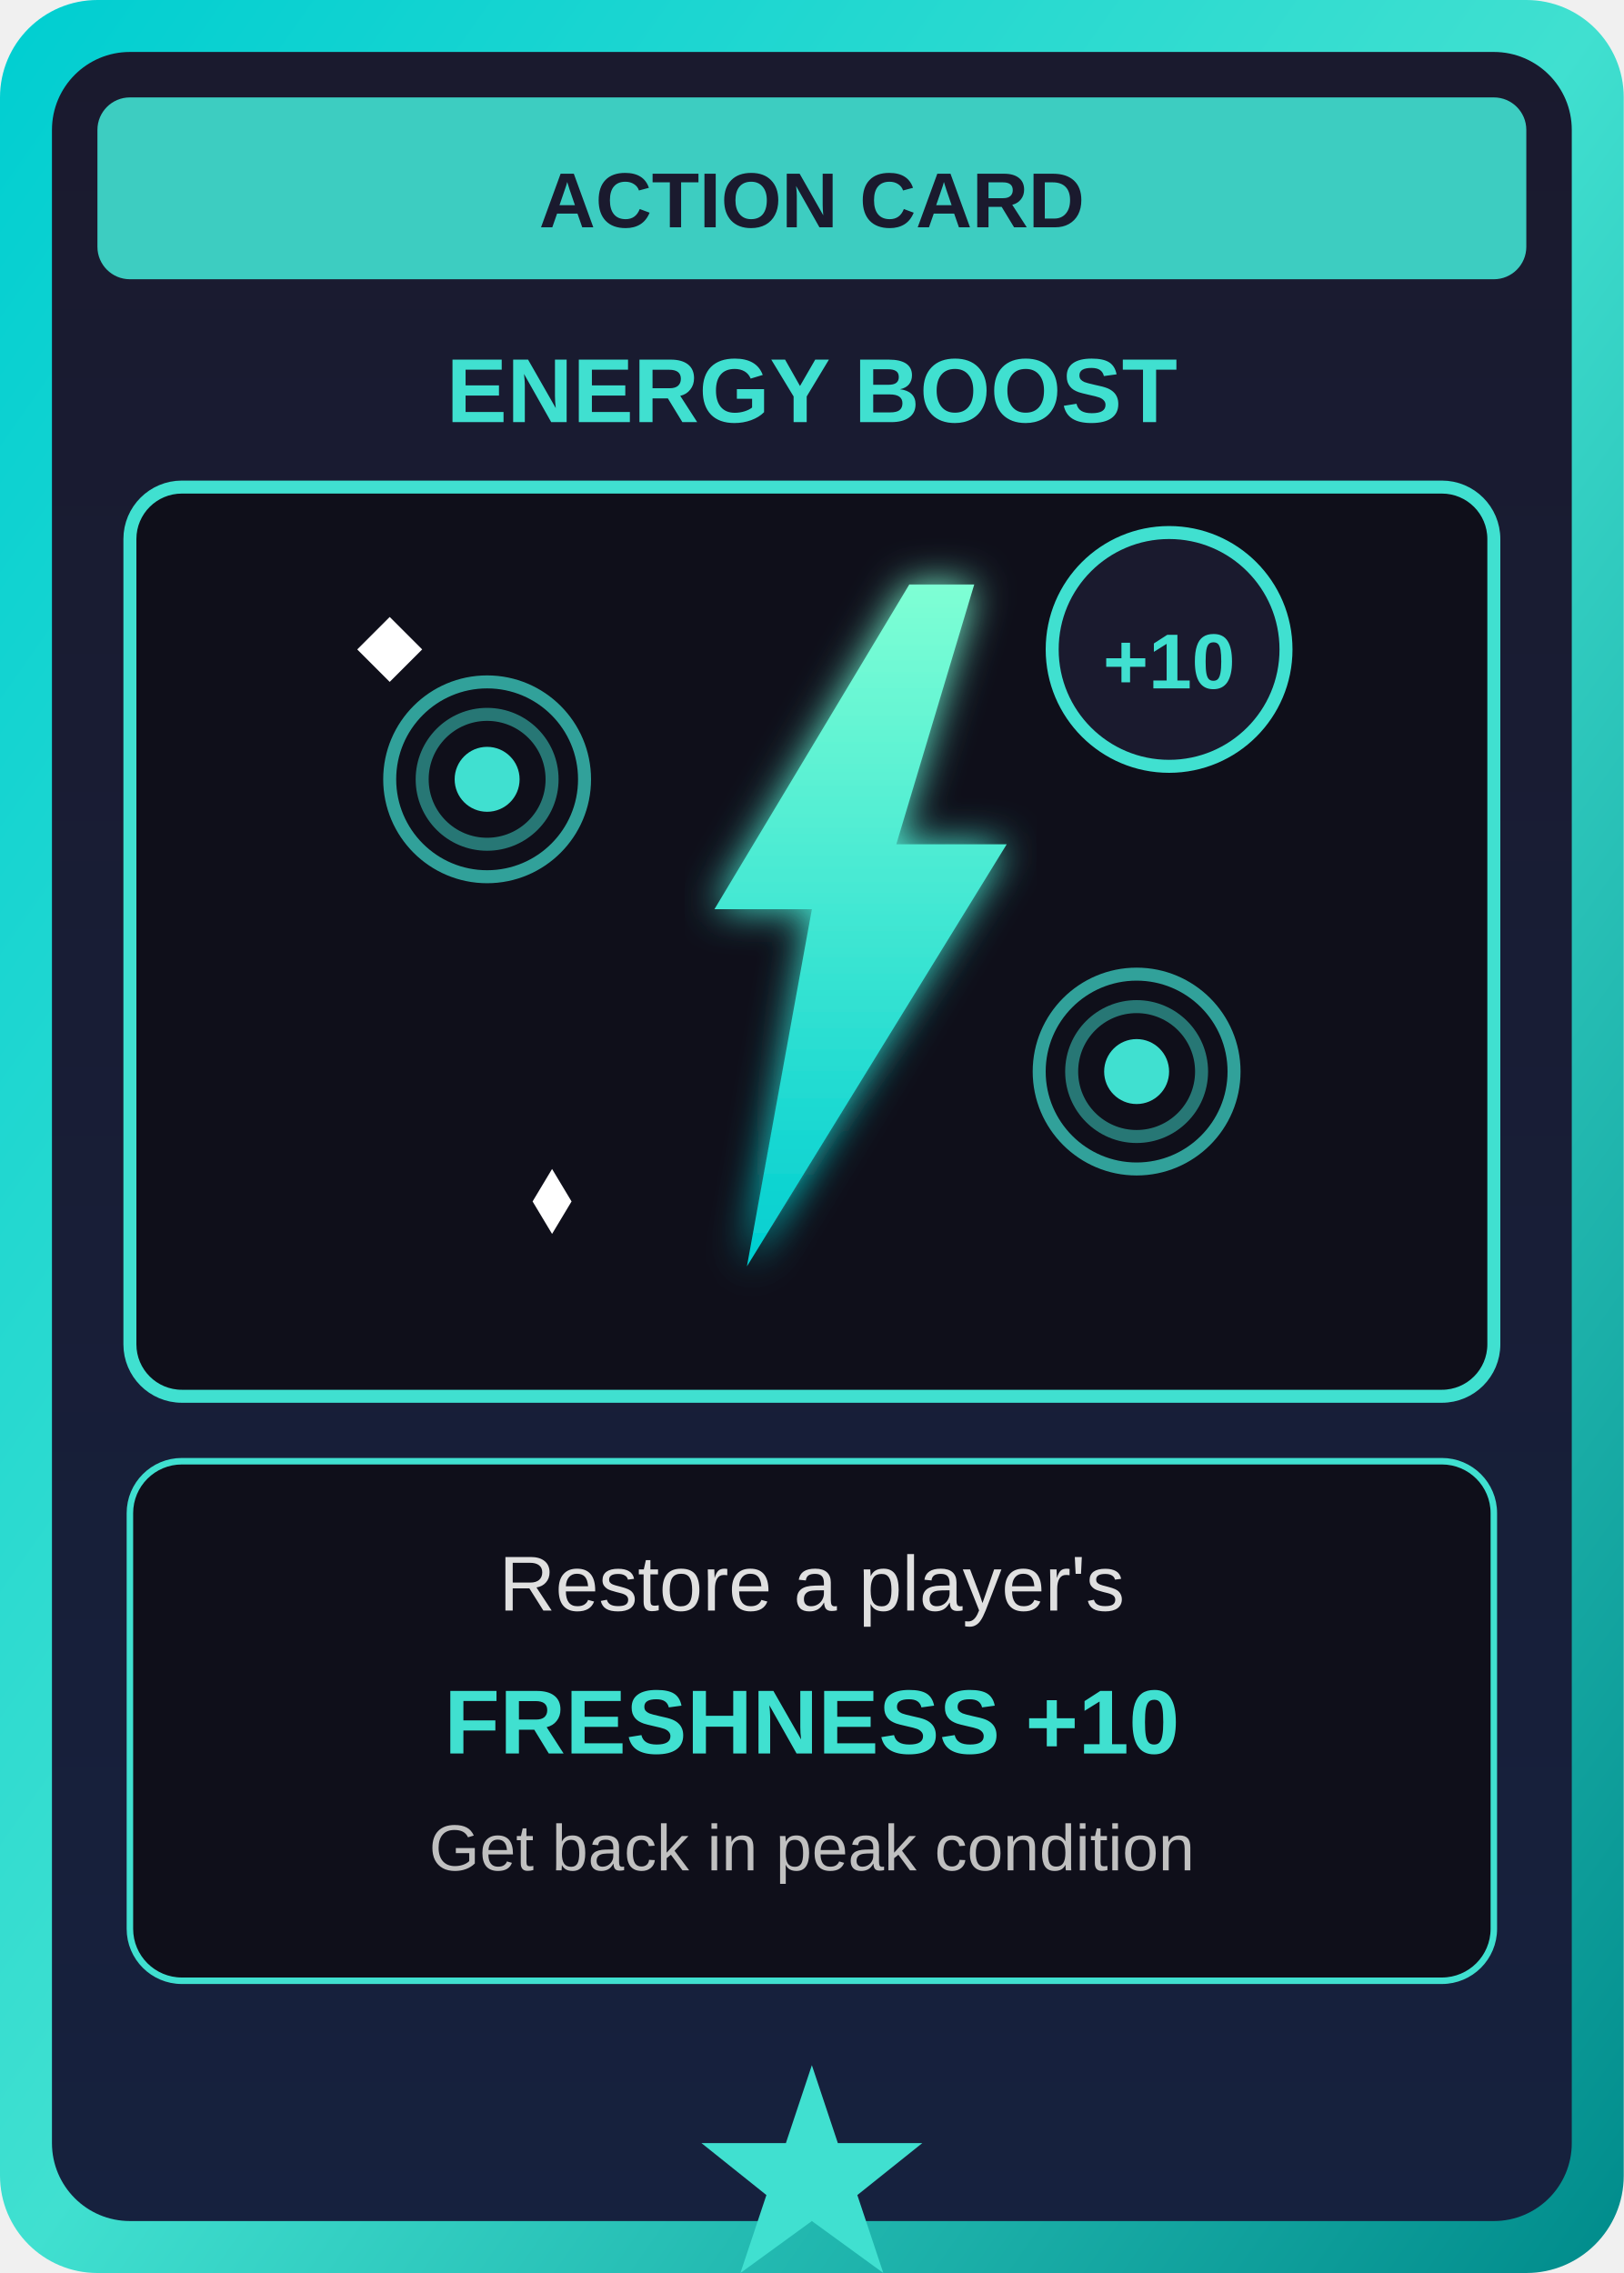
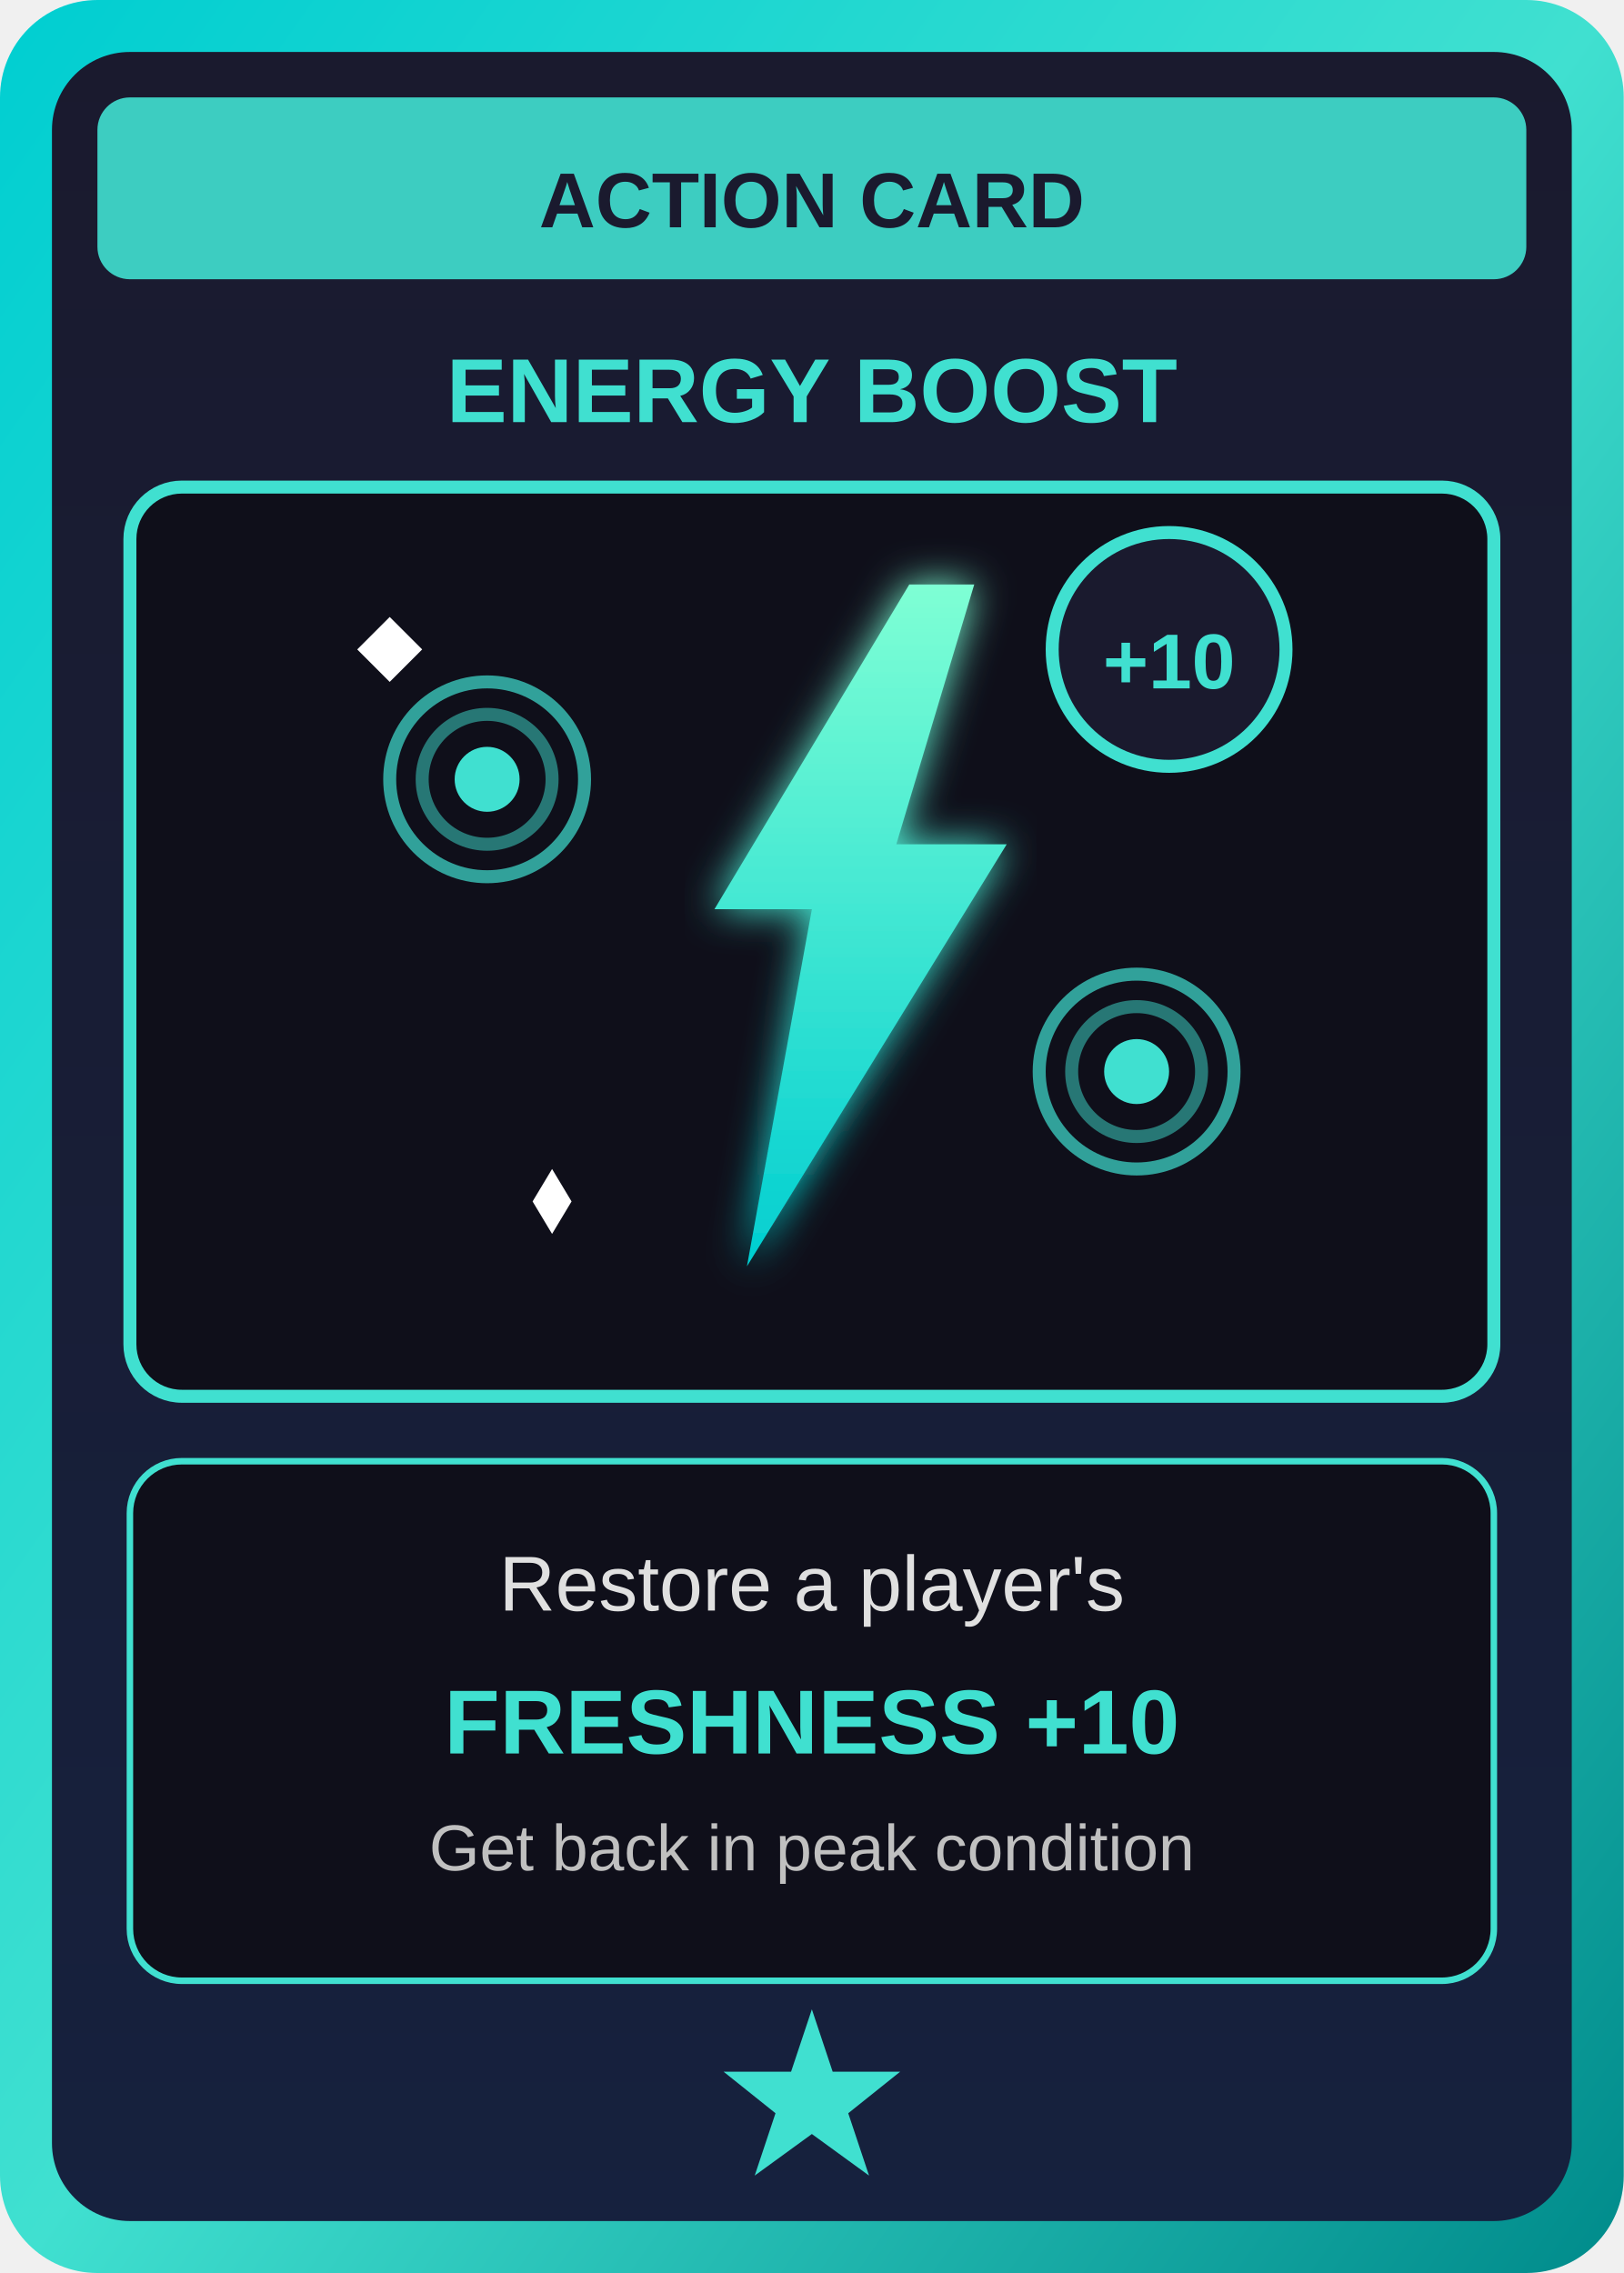
<svg xmlns="http://www.w3.org/2000/svg" viewBox="0 0 250 350">
  <defs>
    <linearGradient id="cardBgFresh" x1="0%" y1="0%" x2="100%" y2="100%">
      <stop offset="0%" style="stop-color:#00ced1" />
      <stop offset="50%" style="stop-color:#40e0d0" />
      <stop offset="100%" style="stop-color:#008b8b" />
    </linearGradient>
    <linearGradient id="innerBgFresh" x1="0%" y1="0%" x2="0%" y2="100%">
      <stop offset="0%" style="stop-color:#1a1a2e" />
      <stop offset="100%" style="stop-color:#16213e" />
    </linearGradient>
    <filter id="glowFresh">
      <feGaussianBlur stdDeviation="3" result="coloredBlur" />
      <feMerge>
        <feMergeNode in="coloredBlur" />
        <feMergeNode in="SourceGraphic" />
      </feMerge>
    </filter>
    <linearGradient id="energyGrad" x1="0%" y1="100%" x2="0%" y2="0%">
      <stop offset="0%" style="stop-color:#00ced1" />
      <stop offset="100%" style="stop-color:#7fffd4" />
    </linearGradient>
  </defs>
  <rect x="0" y="0" width="250" height="350" rx="15" fill="url(#cardBgFresh)" />
  <rect x="8" y="8" width="234" height="334" rx="12" fill="url(#innerBgFresh)" />
  <rect x="15" y="15" width="220" height="28" rx="5" fill="#40e0d0" opacity="0.9" />
  <text x="125" y="35" font-family="Arial, sans-serif" font-size="12" font-weight="bold" fill="#1a1a2e" text-anchor="middle">ACTION CARD
    </text>
  <text x="125" y="65" font-family="Arial, sans-serif" font-size="14" font-weight="bold" fill="#40e0d0" text-anchor="middle">ENERGY BOOST
    </text>
  <rect x="20" y="75" width="210" height="140" rx="8" fill="#0f0f1a" stroke="#40e0d0" stroke-width="2" />
  <path d="M140 90 L110 140 L125 140 L115 195 L155 130 L138 130 L150 90 Z" fill="url(#energyGrad)" filter="url(#glowFresh)" />
  <circle cx="75" cy="120" r="15" fill="none" stroke="#40e0d0" stroke-width="2" opacity="0.7" />
  <circle cx="75" cy="120" r="10" fill="none" stroke="#40e0d0" stroke-width="2" opacity="0.5" />
  <circle cx="75" cy="120" r="5" fill="#40e0d0" />
  <circle cx="175" cy="165" r="15" fill="none" stroke="#40e0d0" stroke-width="2" opacity="0.7" />
  <circle cx="175" cy="165" r="10" fill="none" stroke="#40e0d0" stroke-width="2" opacity="0.5" />
  <circle cx="175" cy="165" r="5" fill="#40e0d0" />
  <path d="M60 95 L65 100 L60 105 L55 100 Z" fill="#fff" />
  <path d="M190 100 L193 105 L190 110 L187 105 Z" fill="#fff" />
  <path d="M85 180 L88 185 L85 190 L82 185 Z" fill="#fff" />
  <circle cx="180" cy="100" r="18" fill="#1a1a2e" stroke="#40e0d0" stroke-width="2" />
  <text x="180" y="106" font-family="Arial, sans-serif" font-size="12" font-weight="bold" fill="#40e0d0" text-anchor="middle">+10
    </text>
  <rect x="20" y="225" width="210" height="80" rx="8" fill="#0f0f1a" stroke="#40e0d0" stroke-width="1" />
  <text x="125" y="248" font-family="Arial, sans-serif" font-size="12" fill="#e0e0e0" text-anchor="middle">Restore a
        player's
    </text>
  <text x="125" y="270" font-family="Arial, sans-serif" font-size="14" font-weight="bold" fill="#40e0d0" text-anchor="middle">FRESHNESS +10
    </text>
  <text x="125" y="288" font-family="Arial, sans-serif" font-size="10" fill="#c0c0c0" text-anchor="middle">Get back in
        peak condition
    </text>
-   <polygon points="125,318 129,330 142,330 132,338 136,350 125,342 114,350 118,338 108,330 121,330" fill="#40e0d0" />
+   <g transform="translate(25, 55) scale(0.8)">
+     <polygon points="125,318 129,330 142,330 132,338 136,350 125,342 114,350 118,338 108,330 121,330" fill="#40e0d0" />
+   </g>
</svg>
